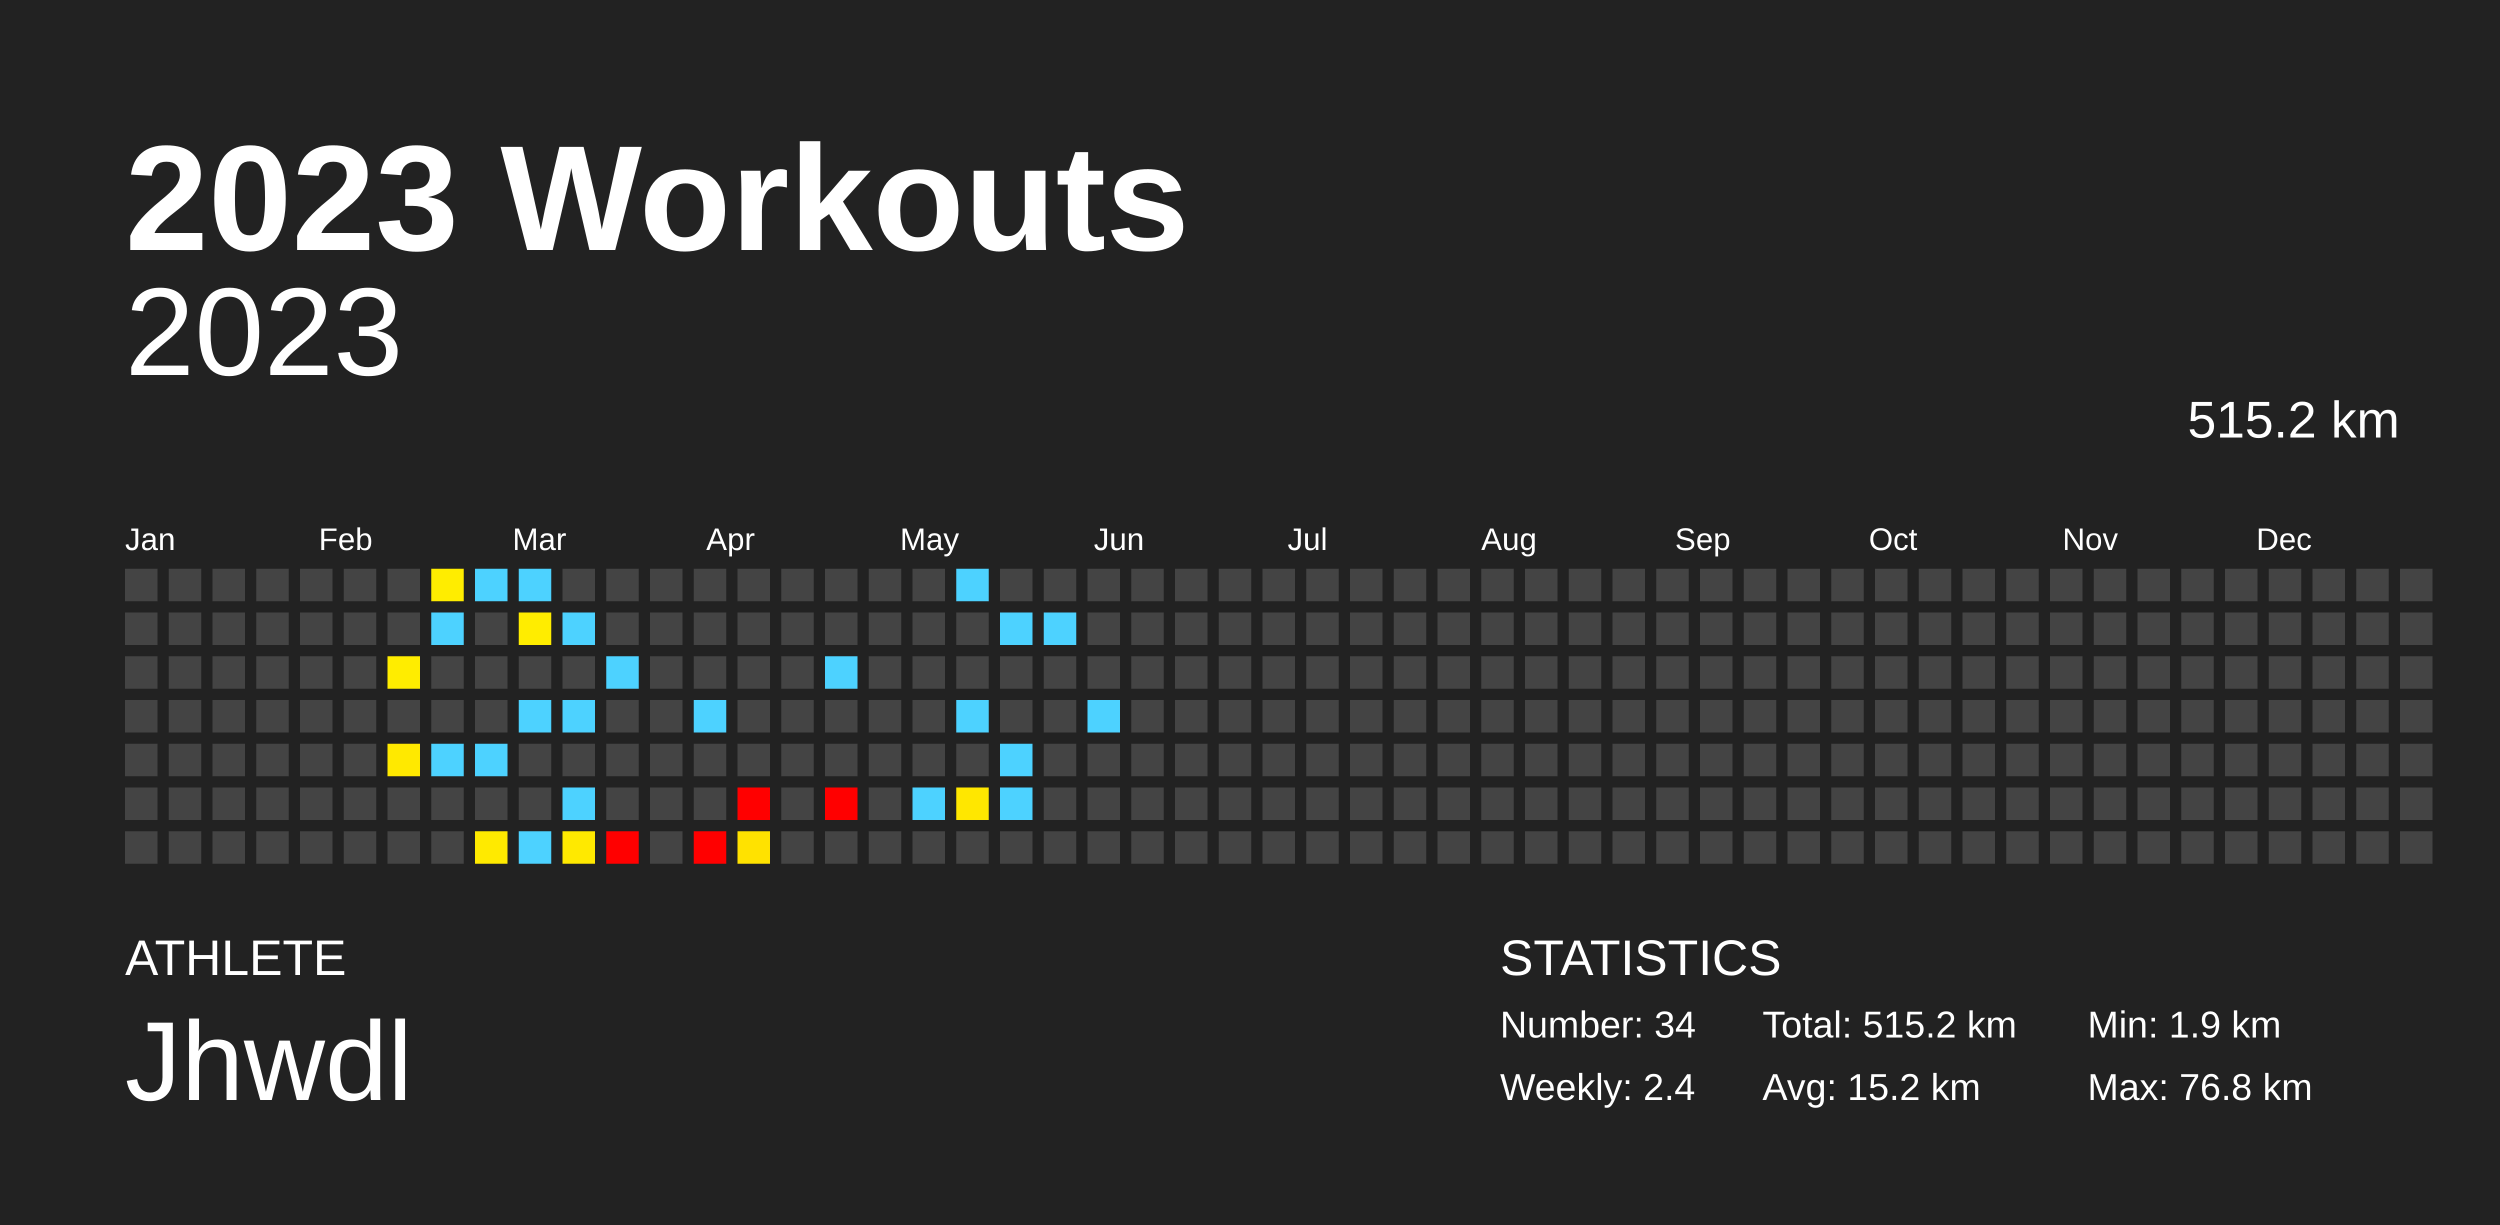
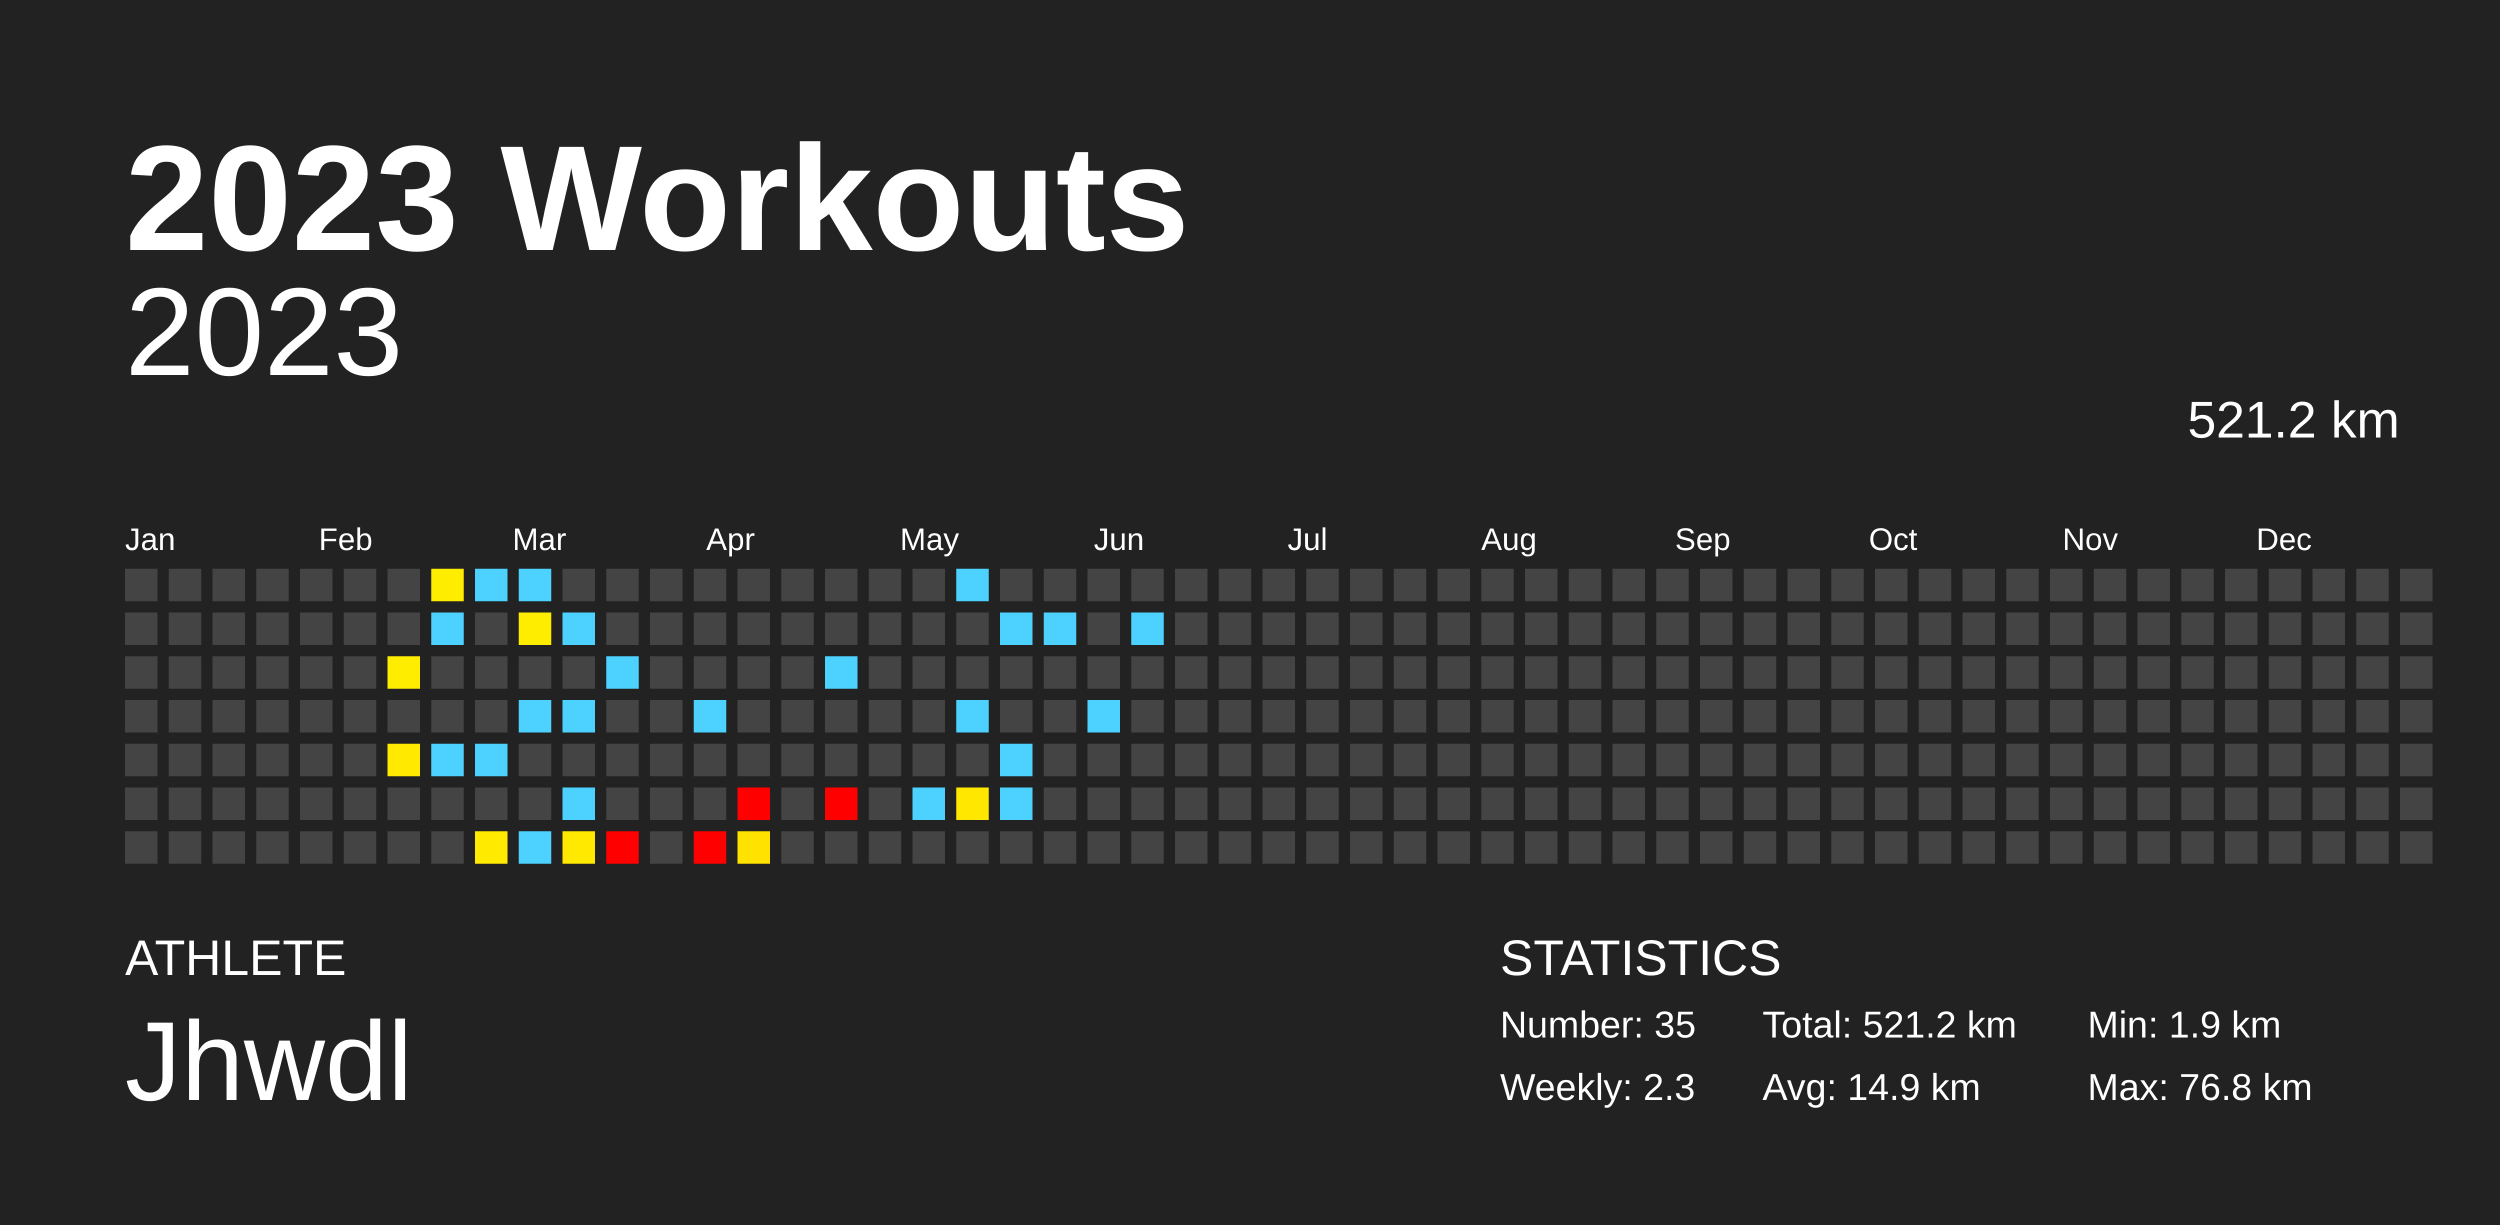
<svg xmlns="http://www.w3.org/2000/svg" baseProfile="full" height="98mm" version="1.1" viewBox="0,0,200,98" width="200mm">
  <defs />
  <rect fill="#222222" height="98" width="200" x="0" y="0" />
  <text fill="#FFFFFF" style="font-size:12px; font-family:Arial; font-weight:bold;" x="10" y="20">2023 Workouts</text>
  <text fill="#FFFFFF" style="font-size:4px; font-family:Arial" x="10" y="78">ATHLETE</text>
  <text fill="#FFFFFF" style="font-size:9px; font-family:Arial" x="10" y="88">Jhwdl</text>
  <text fill="#FFFFFF" style="font-size:4px; font-family:Arial" x="120" y="78">STATISTICS</text>
-   <text fill="#FFFFFF" style="font-size:3px; font-family:Arial" x="120" y="83">Number: 34</text>
-   <text fill="#FFFFFF" style="font-size:3px; font-family:Arial" x="120" y="88">Weekly: 2.4</text>
-   <text fill="#FFFFFF" style="font-size:3px; font-family:Arial" x="141" y="83">Total: 515.2 km</text>
-   <text fill="#FFFFFF" style="font-size:3px; font-family:Arial" x="141" y="88">Avg: 15.2 km</text>
+   <text fill="#FFFFFF" style="font-size:3px; font-family:Arial" x="120" y="83">Number: 35</text>
+   <text fill="#FFFFFF" style="font-size:3px; font-family:Arial" x="120" y="88">Weekly: 2.3</text>
+   <text fill="#FFFFFF" style="font-size:3px; font-family:Arial" x="141" y="83">Total: 521.2 km</text>
+   <text fill="#FFFFFF" style="font-size:3px; font-family:Arial" x="141" y="88">Avg: 14.9 km</text>
  <text fill="#FFFFFF" style="font-size:3px; font-family:Arial" x="167" y="83">Min: 1.9 km</text>
  <text fill="#FFFFFF" style="font-size:3px; font-family:Arial" x="167" y="88">Max: 76.8 km</text>
  <text alignment-baseline="hanging" fill="#FFFFFF" style="font-size:10.0px; font-family:Arial;" x="10" y="30">2023</text>
-   <text alignment-baseline="hanging" fill="#FFFFFF" style="font-size:4.125px; font-family:Arial;" x="175" y="35">515.2 km</text>
+   <text alignment-baseline="hanging" fill="#FFFFFF" style="font-size:4.125px; font-family:Arial;" x="175" y="35">521.2 km</text>
  <text fill="#FFFFFF" style="font-size:2.5px; font-family:Arial" x="10.0" y="44">Jan</text>
  <text fill="#FFFFFF" style="font-size:2.5px; font-family:Arial" x="25.5" y="44">Feb</text>
  <text fill="#FFFFFF" style="font-size:2.5px; font-family:Arial" x="41.0" y="44">Mar</text>
  <text fill="#FFFFFF" style="font-size:2.5px; font-family:Arial" x="56.5" y="44">Apr</text>
  <text fill="#FFFFFF" style="font-size:2.5px; font-family:Arial" x="72.0" y="44">May</text>
  <text fill="#FFFFFF" style="font-size:2.5px; font-family:Arial" x="87.5" y="44">Jun</text>
  <text fill="#FFFFFF" style="font-size:2.5px; font-family:Arial" x="103.0" y="44">Jul</text>
  <text fill="#FFFFFF" style="font-size:2.5px; font-family:Arial" x="118.5" y="44">Aug</text>
  <text fill="#FFFFFF" style="font-size:2.5px; font-family:Arial" x="134.0" y="44">Sep</text>
  <text fill="#FFFFFF" style="font-size:2.5px; font-family:Arial" x="149.5" y="44">Oct</text>
  <text fill="#FFFFFF" style="font-size:2.5px; font-family:Arial" x="165.0" y="44">Nov</text>
  <text fill="#FFFFFF" style="font-size:2.5px; font-family:Arial" x="180.5" y="44">Dec</text>
  <rect fill="#444444" height="2.6" width="2.6" x="10.0" y="45.5" />
  <rect fill="#444444" height="2.6" width="2.6" x="10.0" y="49.0" />
  <rect fill="#444444" height="2.6" width="2.6" x="10.0" y="52.5" />
  <rect fill="#444444" height="2.6" width="2.6" x="10.0" y="56.0" />
  <rect fill="#444444" height="2.6" width="2.6" x="10.0" y="59.5" />
  <rect fill="#444444" height="2.6" width="2.6" x="10.0" y="63.0" />
  <rect fill="#444444" height="2.6" width="2.6" x="10.0" y="66.5" />
  <rect fill="#444444" height="2.6" width="2.6" x="13.5" y="45.5" />
  <rect fill="#444444" height="2.6" width="2.6" x="13.5" y="49.0" />
  <rect fill="#444444" height="2.6" width="2.6" x="13.5" y="52.5" />
  <rect fill="#444444" height="2.6" width="2.6" x="13.5" y="56.0" />
  <rect fill="#444444" height="2.6" width="2.6" x="13.5" y="59.5" />
  <rect fill="#444444" height="2.6" width="2.6" x="13.5" y="63.0" />
  <rect fill="#444444" height="2.6" width="2.6" x="13.5" y="66.5" />
  <rect fill="#444444" height="2.6" width="2.6" x="17.0" y="45.5" />
  <rect fill="#444444" height="2.6" width="2.6" x="17.0" y="49.0" />
  <rect fill="#444444" height="2.6" width="2.6" x="17.0" y="52.5" />
  <rect fill="#444444" height="2.6" width="2.6" x="17.0" y="56.0" />
  <rect fill="#444444" height="2.6" width="2.6" x="17.0" y="59.5" />
  <rect fill="#444444" height="2.6" width="2.6" x="17.0" y="63.0" />
  <rect fill="#444444" height="2.6" width="2.6" x="17.0" y="66.5" />
  <rect fill="#444444" height="2.6" width="2.6" x="20.5" y="45.5" />
  <rect fill="#444444" height="2.6" width="2.6" x="20.5" y="49.0" />
  <rect fill="#444444" height="2.6" width="2.6" x="20.5" y="52.5" />
  <rect fill="#444444" height="2.6" width="2.6" x="20.5" y="56.0" />
  <rect fill="#444444" height="2.6" width="2.6" x="20.5" y="59.5" />
  <rect fill="#444444" height="2.6" width="2.6" x="20.5" y="63.0" />
  <rect fill="#444444" height="2.6" width="2.6" x="20.5" y="66.5" />
  <rect fill="#444444" height="2.6" width="2.6" x="24.0" y="45.5" />
  <rect fill="#444444" height="2.6" width="2.6" x="24.0" y="49.0" />
  <rect fill="#444444" height="2.6" width="2.6" x="24.0" y="52.5" />
  <rect fill="#444444" height="2.6" width="2.6" x="24.0" y="56.0" />
  <rect fill="#444444" height="2.6" width="2.6" x="24.0" y="59.5" />
  <rect fill="#444444" height="2.6" width="2.6" x="24.0" y="63.0" />
  <rect fill="#444444" height="2.6" width="2.6" x="24.0" y="66.5" />
  <rect fill="#444444" height="2.6" width="2.6" x="27.5" y="45.5" />
  <rect fill="#444444" height="2.6" width="2.6" x="27.5" y="49.0" />
  <rect fill="#444444" height="2.6" width="2.6" x="27.5" y="52.5" />
  <rect fill="#444444" height="2.6" width="2.6" x="27.5" y="56.0" />
  <rect fill="#444444" height="2.6" width="2.6" x="27.5" y="59.5" />
  <rect fill="#444444" height="2.6" width="2.6" x="27.5" y="63.0" />
  <rect fill="#444444" height="2.6" width="2.6" x="27.5" y="66.5" />
  <rect fill="#444444" height="2.6" width="2.6" x="31.0" y="45.5" />
  <rect fill="#444444" height="2.6" width="2.6" x="31.0" y="49.0" />
  <rect fill="#ffed00" height="2.6" width="2.6" x="31.0" y="52.5" />
  <rect fill="#444444" height="2.6" width="2.6" x="31.0" y="56.0" />
  <rect fill="#ffe900" height="2.6" width="2.6" x="31.0" y="59.5" />
  <rect fill="#444444" height="2.6" width="2.6" x="31.0" y="63.0" />
  <rect fill="#444444" height="2.6" width="2.6" x="31.0" y="66.5" />
  <rect fill="#ffed00" height="2.6" width="2.6" x="34.5" y="45.5" />
  <rect fill="#4dd2ff" height="2.6" width="2.6" x="34.5" y="49.0" />
  <rect fill="#444444" height="2.6" width="2.6" x="34.5" y="52.5" />
  <rect fill="#444444" height="2.6" width="2.6" x="34.5" y="56.0" />
  <rect fill="#4dd2ff" height="2.6" width="2.6" x="34.5" y="59.5" />
  <rect fill="#444444" height="2.6" width="2.6" x="34.5" y="63.0" />
  <rect fill="#444444" height="2.6" width="2.6" x="34.5" y="66.5" />
  <rect fill="#4dd2ff" height="2.6" width="2.6" x="38.0" y="45.5" />
  <rect fill="#444444" height="2.6" width="2.6" x="38.0" y="49.0" />
  <rect fill="#444444" height="2.6" width="2.6" x="38.0" y="52.5" />
  <rect fill="#444444" height="2.6" width="2.6" x="38.0" y="56.0" />
  <rect fill="#4dd2ff" height="2.6" width="2.6" x="38.0" y="59.5" />
  <rect fill="#444444" height="2.6" width="2.6" x="38.0" y="63.0" />
  <rect fill="#ffea00" height="2.6" width="2.6" x="38.0" y="66.5" />
  <rect fill="#4dd2ff" height="2.6" width="2.6" x="41.5" y="45.5" />
  <rect fill="#ffed00" height="2.6" width="2.6" x="41.5" y="49.0" />
  <rect fill="#444444" height="2.6" width="2.6" x="41.5" y="52.5" />
  <rect fill="#4dd2ff" height="2.6" width="2.6" x="41.5" y="56.0" />
  <rect fill="#444444" height="2.6" width="2.6" x="41.5" y="59.5" />
  <rect fill="#444444" height="2.6" width="2.6" x="41.5" y="63.0" />
  <rect fill="#4dd2ff" height="2.6" width="2.6" x="41.5" y="66.5" />
  <rect fill="#444444" height="2.6" width="2.6" x="45.0" y="45.5" />
  <rect fill="#4dd2ff" height="2.6" width="2.6" x="45.0" y="49.0" />
  <rect fill="#444444" height="2.6" width="2.6" x="45.0" y="52.5" />
  <rect fill="#4dd2ff" height="2.6" width="2.6" x="45.0" y="56.0" />
  <rect fill="#444444" height="2.6" width="2.6" x="45.0" y="59.5" />
  <rect fill="#4dd2ff" height="2.6" width="2.6" x="45.0" y="63.0" />
  <rect fill="#ffe900" height="2.6" width="2.6" x="45.0" y="66.5" />
  <rect fill="#444444" height="2.6" width="2.6" x="48.5" y="45.5" />
  <rect fill="#444444" height="2.6" width="2.6" x="48.5" y="49.0" />
  <rect fill="#4dd2ff" height="2.6" width="2.6" x="48.5" y="52.5" />
  <rect fill="#444444" height="2.6" width="2.6" x="48.5" y="56.0" />
  <rect fill="#444444" height="2.6" width="2.6" x="48.5" y="59.5" />
  <rect fill="#444444" height="2.6" width="2.6" x="48.5" y="63.0" />
  <rect fill="red" height="2.6" width="2.6" x="48.5" y="66.5" />
  <rect fill="#444444" height="2.6" width="2.6" x="52.0" y="45.5" />
  <rect fill="#444444" height="2.6" width="2.6" x="52.0" y="49.0" />
  <rect fill="#444444" height="2.6" width="2.6" x="52.0" y="52.5" />
  <rect fill="#444444" height="2.6" width="2.6" x="52.0" y="56.0" />
  <rect fill="#444444" height="2.6" width="2.6" x="52.0" y="59.5" />
  <rect fill="#444444" height="2.6" width="2.6" x="52.0" y="63.0" />
  <rect fill="#444444" height="2.6" width="2.6" x="52.0" y="66.5" />
  <rect fill="#444444" height="2.6" width="2.6" x="55.5" y="45.5" />
  <rect fill="#444444" height="2.6" width="2.6" x="55.5" y="49.0" />
  <rect fill="#444444" height="2.6" width="2.6" x="55.5" y="52.5" />
  <rect fill="#4dd2ff" height="2.6" width="2.6" x="55.5" y="56.0" />
  <rect fill="#444444" height="2.6" width="2.6" x="55.5" y="59.5" />
  <rect fill="#444444" height="2.6" width="2.6" x="55.5" y="63.0" />
  <rect fill="red" height="2.6" width="2.6" x="55.5" y="66.5" />
  <rect fill="#444444" height="2.6" width="2.6" x="59.0" y="45.5" />
  <rect fill="#444444" height="2.6" width="2.6" x="59.0" y="49.0" />
  <rect fill="#444444" height="2.6" width="2.6" x="59.0" y="52.5" />
  <rect fill="#444444" height="2.6" width="2.6" x="59.0" y="56.0" />
  <rect fill="#444444" height="2.6" width="2.6" x="59.0" y="59.5" />
  <rect fill="red" height="2.6" width="2.6" x="59.0" y="63.0" />
  <rect fill="#ffe200" height="2.6" width="2.6" x="59.0" y="66.5" />
  <rect fill="#444444" height="2.6" width="2.6" x="62.5" y="45.5" />
  <rect fill="#444444" height="2.6" width="2.6" x="62.5" y="49.0" />
  <rect fill="#444444" height="2.6" width="2.6" x="62.5" y="52.5" />
  <rect fill="#444444" height="2.6" width="2.6" x="62.5" y="56.0" />
  <rect fill="#444444" height="2.6" width="2.6" x="62.5" y="59.5" />
  <rect fill="#444444" height="2.6" width="2.6" x="62.5" y="63.0" />
  <rect fill="#444444" height="2.6" width="2.6" x="62.5" y="66.5" />
  <rect fill="#444444" height="2.6" width="2.6" x="66.0" y="45.5" />
  <rect fill="#444444" height="2.6" width="2.6" x="66.0" y="49.0" />
  <rect fill="#4dd2ff" height="2.6" width="2.6" x="66.0" y="52.5" />
  <rect fill="#444444" height="2.6" width="2.6" x="66.0" y="56.0" />
  <rect fill="#444444" height="2.6" width="2.6" x="66.0" y="59.5" />
  <rect fill="red" height="2.6" width="2.6" x="66.0" y="63.0" />
  <rect fill="#444444" height="2.6" width="2.6" x="66.0" y="66.5" />
  <rect fill="#444444" height="2.6" width="2.6" x="69.5" y="45.5" />
  <rect fill="#444444" height="2.6" width="2.6" x="69.5" y="49.0" />
  <rect fill="#444444" height="2.6" width="2.6" x="69.5" y="52.5" />
  <rect fill="#444444" height="2.6" width="2.6" x="69.5" y="56.0" />
  <rect fill="#444444" height="2.6" width="2.6" x="69.5" y="59.5" />
  <rect fill="#444444" height="2.6" width="2.6" x="69.5" y="63.0" />
  <rect fill="#444444" height="2.6" width="2.6" x="69.5" y="66.5" />
  <rect fill="#444444" height="2.6" width="2.6" x="73.0" y="45.5" />
  <rect fill="#444444" height="2.6" width="2.6" x="73.0" y="49.0" />
  <rect fill="#444444" height="2.6" width="2.6" x="73.0" y="52.5" />
  <rect fill="#444444" height="2.6" width="2.6" x="73.0" y="56.0" />
  <rect fill="#444444" height="2.6" width="2.6" x="73.0" y="59.5" />
  <rect fill="#4dd2ff" height="2.6" width="2.6" x="73.0" y="63.0" />
  <rect fill="#444444" height="2.6" width="2.6" x="73.0" y="66.5" />
  <rect fill="#4dd2ff" height="2.6" width="2.6" x="76.5" y="45.5" />
  <rect fill="#444444" height="2.6" width="2.6" x="76.5" y="49.0" />
  <rect fill="#444444" height="2.6" width="2.6" x="76.5" y="52.5" />
  <rect fill="#4dd2ff" height="2.6" width="2.6" x="76.5" y="56.0" />
  <rect fill="#444444" height="2.6" width="2.6" x="76.5" y="59.5" />
  <rect fill="#ffe700" height="2.6" width="2.6" x="76.5" y="63.0" />
  <rect fill="#444444" height="2.6" width="2.6" x="76.5" y="66.5" />
  <rect fill="#444444" height="2.6" width="2.6" x="80.0" y="45.5" />
  <rect fill="#4dd2ff" height="2.6" width="2.6" x="80.0" y="49.0" />
  <rect fill="#444444" height="2.6" width="2.6" x="80.0" y="52.5" />
  <rect fill="#444444" height="2.6" width="2.6" x="80.0" y="56.0" />
  <rect fill="#4dd2ff" height="2.6" width="2.6" x="80.0" y="59.5" />
  <rect fill="#4dd2ff" height="2.6" width="2.6" x="80.0" y="63.0" />
  <rect fill="#444444" height="2.6" width="2.6" x="80.0" y="66.5" />
  <rect fill="#444444" height="2.6" width="2.6" x="83.5" y="45.5" />
  <rect fill="#4dd2ff" height="2.6" width="2.6" x="83.5" y="49.0" />
  <rect fill="#444444" height="2.6" width="2.6" x="83.5" y="52.5" />
  <rect fill="#444444" height="2.6" width="2.6" x="83.5" y="56.0" />
  <rect fill="#444444" height="2.6" width="2.6" x="83.5" y="59.5" />
  <rect fill="#444444" height="2.6" width="2.6" x="83.5" y="63.0" />
  <rect fill="#444444" height="2.6" width="2.6" x="83.5" y="66.5" />
  <rect fill="#444444" height="2.6" width="2.6" x="87.0" y="45.5" />
  <rect fill="#444444" height="2.6" width="2.6" x="87.0" y="49.0" />
  <rect fill="#444444" height="2.6" width="2.6" x="87.0" y="52.5" />
  <rect fill="#4dd2ff" height="2.6" width="2.6" x="87.0" y="56.0" />
  <rect fill="#444444" height="2.6" width="2.6" x="87.0" y="59.5" />
  <rect fill="#444444" height="2.6" width="2.6" x="87.0" y="63.0" />
  <rect fill="#444444" height="2.6" width="2.6" x="87.0" y="66.5" />
  <rect fill="#444444" height="2.6" width="2.6" x="90.5" y="45.5" />
-   <rect fill="#444444" height="2.6" width="2.6" x="90.5" y="49.0" />
+   <rect fill="#4dd2ff" height="2.6" width="2.6" x="90.5" y="49.0" />
  <rect fill="#444444" height="2.6" width="2.6" x="90.5" y="52.5" />
  <rect fill="#444444" height="2.6" width="2.6" x="90.5" y="56.0" />
  <rect fill="#444444" height="2.6" width="2.6" x="90.5" y="59.5" />
  <rect fill="#444444" height="2.6" width="2.6" x="90.5" y="63.0" />
  <rect fill="#444444" height="2.6" width="2.6" x="90.5" y="66.5" />
  <rect fill="#444444" height="2.6" width="2.6" x="94.0" y="45.5" />
  <rect fill="#444444" height="2.6" width="2.6" x="94.0" y="49.0" />
  <rect fill="#444444" height="2.6" width="2.6" x="94.0" y="52.5" />
  <rect fill="#444444" height="2.6" width="2.6" x="94.0" y="56.0" />
  <rect fill="#444444" height="2.6" width="2.6" x="94.0" y="59.5" />
  <rect fill="#444444" height="2.6" width="2.6" x="94.0" y="63.0" />
  <rect fill="#444444" height="2.6" width="2.6" x="94.0" y="66.5" />
  <rect fill="#444444" height="2.6" width="2.6" x="97.5" y="45.5" />
  <rect fill="#444444" height="2.6" width="2.6" x="97.5" y="49.0" />
  <rect fill="#444444" height="2.6" width="2.6" x="97.5" y="52.5" />
  <rect fill="#444444" height="2.6" width="2.6" x="97.5" y="56.0" />
  <rect fill="#444444" height="2.6" width="2.6" x="97.5" y="59.5" />
  <rect fill="#444444" height="2.6" width="2.6" x="97.5" y="63.0" />
  <rect fill="#444444" height="2.6" width="2.6" x="97.5" y="66.5" />
  <rect fill="#444444" height="2.6" width="2.6" x="101.0" y="45.5" />
  <rect fill="#444444" height="2.6" width="2.6" x="101.0" y="49.0" />
  <rect fill="#444444" height="2.6" width="2.6" x="101.0" y="52.5" />
  <rect fill="#444444" height="2.6" width="2.6" x="101.0" y="56.0" />
  <rect fill="#444444" height="2.6" width="2.6" x="101.0" y="59.5" />
  <rect fill="#444444" height="2.6" width="2.6" x="101.0" y="63.0" />
  <rect fill="#444444" height="2.6" width="2.6" x="101.0" y="66.5" />
  <rect fill="#444444" height="2.6" width="2.6" x="104.5" y="45.5" />
  <rect fill="#444444" height="2.6" width="2.6" x="104.5" y="49.0" />
  <rect fill="#444444" height="2.6" width="2.6" x="104.5" y="52.5" />
  <rect fill="#444444" height="2.6" width="2.6" x="104.5" y="56.0" />
  <rect fill="#444444" height="2.6" width="2.6" x="104.5" y="59.5" />
  <rect fill="#444444" height="2.6" width="2.6" x="104.5" y="63.0" />
  <rect fill="#444444" height="2.6" width="2.6" x="104.5" y="66.5" />
  <rect fill="#444444" height="2.6" width="2.6" x="108.0" y="45.5" />
  <rect fill="#444444" height="2.6" width="2.6" x="108.0" y="49.0" />
  <rect fill="#444444" height="2.6" width="2.6" x="108.0" y="52.5" />
  <rect fill="#444444" height="2.6" width="2.6" x="108.0" y="56.0" />
  <rect fill="#444444" height="2.6" width="2.6" x="108.0" y="59.5" />
  <rect fill="#444444" height="2.6" width="2.6" x="108.0" y="63.0" />
  <rect fill="#444444" height="2.6" width="2.6" x="108.0" y="66.5" />
  <rect fill="#444444" height="2.6" width="2.6" x="111.5" y="45.5" />
  <rect fill="#444444" height="2.6" width="2.6" x="111.5" y="49.0" />
  <rect fill="#444444" height="2.6" width="2.6" x="111.5" y="52.5" />
  <rect fill="#444444" height="2.6" width="2.6" x="111.5" y="56.0" />
  <rect fill="#444444" height="2.6" width="2.6" x="111.5" y="59.5" />
  <rect fill="#444444" height="2.6" width="2.6" x="111.5" y="63.0" />
  <rect fill="#444444" height="2.6" width="2.6" x="111.5" y="66.5" />
  <rect fill="#444444" height="2.6" width="2.6" x="115.0" y="45.5" />
  <rect fill="#444444" height="2.6" width="2.6" x="115.0" y="49.0" />
  <rect fill="#444444" height="2.6" width="2.6" x="115.0" y="52.5" />
  <rect fill="#444444" height="2.6" width="2.6" x="115.0" y="56.0" />
  <rect fill="#444444" height="2.6" width="2.6" x="115.0" y="59.5" />
  <rect fill="#444444" height="2.6" width="2.6" x="115.0" y="63.0" />
  <rect fill="#444444" height="2.6" width="2.6" x="115.0" y="66.5" />
  <rect fill="#444444" height="2.6" width="2.6" x="118.5" y="45.5" />
  <rect fill="#444444" height="2.6" width="2.6" x="118.5" y="49.0" />
  <rect fill="#444444" height="2.6" width="2.6" x="118.5" y="52.5" />
  <rect fill="#444444" height="2.6" width="2.6" x="118.5" y="56.0" />
  <rect fill="#444444" height="2.6" width="2.6" x="118.5" y="59.5" />
  <rect fill="#444444" height="2.6" width="2.6" x="118.5" y="63.0" />
  <rect fill="#444444" height="2.6" width="2.6" x="118.5" y="66.5" />
  <rect fill="#444444" height="2.6" width="2.6" x="122.0" y="45.5" />
  <rect fill="#444444" height="2.6" width="2.6" x="122.0" y="49.0" />
  <rect fill="#444444" height="2.6" width="2.6" x="122.0" y="52.5" />
  <rect fill="#444444" height="2.6" width="2.6" x="122.0" y="56.0" />
  <rect fill="#444444" height="2.6" width="2.6" x="122.0" y="59.5" />
  <rect fill="#444444" height="2.6" width="2.6" x="122.0" y="63.0" />
  <rect fill="#444444" height="2.6" width="2.6" x="122.0" y="66.5" />
  <rect fill="#444444" height="2.6" width="2.6" x="125.5" y="45.5" />
  <rect fill="#444444" height="2.6" width="2.6" x="125.5" y="49.0" />
  <rect fill="#444444" height="2.6" width="2.6" x="125.5" y="52.5" />
  <rect fill="#444444" height="2.6" width="2.6" x="125.5" y="56.0" />
  <rect fill="#444444" height="2.6" width="2.6" x="125.5" y="59.5" />
  <rect fill="#444444" height="2.6" width="2.6" x="125.5" y="63.0" />
  <rect fill="#444444" height="2.6" width="2.6" x="125.5" y="66.5" />
  <rect fill="#444444" height="2.6" width="2.6" x="129.0" y="45.5" />
  <rect fill="#444444" height="2.6" width="2.6" x="129.0" y="49.0" />
  <rect fill="#444444" height="2.6" width="2.6" x="129.0" y="52.5" />
  <rect fill="#444444" height="2.6" width="2.6" x="129.0" y="56.0" />
  <rect fill="#444444" height="2.6" width="2.6" x="129.0" y="59.5" />
  <rect fill="#444444" height="2.6" width="2.6" x="129.0" y="63.0" />
  <rect fill="#444444" height="2.6" width="2.6" x="129.0" y="66.5" />
  <rect fill="#444444" height="2.6" width="2.6" x="132.5" y="45.5" />
  <rect fill="#444444" height="2.6" width="2.6" x="132.5" y="49.0" />
  <rect fill="#444444" height="2.6" width="2.6" x="132.5" y="52.5" />
  <rect fill="#444444" height="2.6" width="2.6" x="132.5" y="56.0" />
  <rect fill="#444444" height="2.6" width="2.6" x="132.5" y="59.5" />
  <rect fill="#444444" height="2.6" width="2.6" x="132.5" y="63.0" />
  <rect fill="#444444" height="2.6" width="2.6" x="132.5" y="66.5" />
  <rect fill="#444444" height="2.6" width="2.6" x="136.0" y="45.5" />
  <rect fill="#444444" height="2.6" width="2.6" x="136.0" y="49.0" />
  <rect fill="#444444" height="2.6" width="2.6" x="136.0" y="52.5" />
  <rect fill="#444444" height="2.6" width="2.6" x="136.0" y="56.0" />
  <rect fill="#444444" height="2.6" width="2.6" x="136.0" y="59.5" />
  <rect fill="#444444" height="2.6" width="2.6" x="136.0" y="63.0" />
  <rect fill="#444444" height="2.6" width="2.6" x="136.0" y="66.5" />
  <rect fill="#444444" height="2.6" width="2.6" x="139.5" y="45.5" />
  <rect fill="#444444" height="2.6" width="2.6" x="139.5" y="49.0" />
  <rect fill="#444444" height="2.6" width="2.6" x="139.5" y="52.5" />
  <rect fill="#444444" height="2.6" width="2.6" x="139.5" y="56.0" />
  <rect fill="#444444" height="2.6" width="2.6" x="139.5" y="59.5" />
  <rect fill="#444444" height="2.6" width="2.6" x="139.5" y="63.0" />
  <rect fill="#444444" height="2.6" width="2.6" x="139.5" y="66.5" />
  <rect fill="#444444" height="2.6" width="2.6" x="143.0" y="45.5" />
  <rect fill="#444444" height="2.6" width="2.6" x="143.0" y="49.0" />
  <rect fill="#444444" height="2.6" width="2.6" x="143.0" y="52.5" />
  <rect fill="#444444" height="2.6" width="2.6" x="143.0" y="56.0" />
  <rect fill="#444444" height="2.6" width="2.6" x="143.0" y="59.5" />
  <rect fill="#444444" height="2.6" width="2.6" x="143.0" y="63.0" />
  <rect fill="#444444" height="2.6" width="2.6" x="143.0" y="66.5" />
  <rect fill="#444444" height="2.6" width="2.6" x="146.5" y="45.5" />
  <rect fill="#444444" height="2.6" width="2.6" x="146.5" y="49.0" />
  <rect fill="#444444" height="2.6" width="2.6" x="146.5" y="52.5" />
  <rect fill="#444444" height="2.6" width="2.6" x="146.5" y="56.0" />
  <rect fill="#444444" height="2.6" width="2.6" x="146.5" y="59.5" />
  <rect fill="#444444" height="2.6" width="2.6" x="146.5" y="63.0" />
  <rect fill="#444444" height="2.6" width="2.6" x="146.5" y="66.5" />
  <rect fill="#444444" height="2.6" width="2.6" x="150.0" y="45.5" />
  <rect fill="#444444" height="2.6" width="2.6" x="150.0" y="49.0" />
  <rect fill="#444444" height="2.6" width="2.6" x="150.0" y="52.5" />
  <rect fill="#444444" height="2.6" width="2.6" x="150.0" y="56.0" />
  <rect fill="#444444" height="2.6" width="2.6" x="150.0" y="59.5" />
  <rect fill="#444444" height="2.6" width="2.6" x="150.0" y="63.0" />
  <rect fill="#444444" height="2.6" width="2.6" x="150.0" y="66.5" />
  <rect fill="#444444" height="2.6" width="2.6" x="153.5" y="45.5" />
  <rect fill="#444444" height="2.6" width="2.6" x="153.5" y="49.0" />
  <rect fill="#444444" height="2.6" width="2.6" x="153.5" y="52.5" />
  <rect fill="#444444" height="2.6" width="2.6" x="153.5" y="56.0" />
  <rect fill="#444444" height="2.6" width="2.6" x="153.5" y="59.5" />
  <rect fill="#444444" height="2.6" width="2.6" x="153.5" y="63.0" />
  <rect fill="#444444" height="2.6" width="2.6" x="153.5" y="66.5" />
  <rect fill="#444444" height="2.6" width="2.6" x="157.0" y="45.5" />
  <rect fill="#444444" height="2.6" width="2.6" x="157.0" y="49.0" />
  <rect fill="#444444" height="2.6" width="2.6" x="157.0" y="52.5" />
  <rect fill="#444444" height="2.6" width="2.6" x="157.0" y="56.0" />
  <rect fill="#444444" height="2.6" width="2.6" x="157.0" y="59.5" />
  <rect fill="#444444" height="2.6" width="2.6" x="157.0" y="63.0" />
  <rect fill="#444444" height="2.6" width="2.6" x="157.0" y="66.5" />
  <rect fill="#444444" height="2.6" width="2.6" x="160.5" y="45.5" />
  <rect fill="#444444" height="2.6" width="2.6" x="160.5" y="49.0" />
  <rect fill="#444444" height="2.6" width="2.6" x="160.5" y="52.5" />
  <rect fill="#444444" height="2.6" width="2.6" x="160.5" y="56.0" />
  <rect fill="#444444" height="2.6" width="2.6" x="160.5" y="59.5" />
  <rect fill="#444444" height="2.6" width="2.6" x="160.5" y="63.0" />
  <rect fill="#444444" height="2.6" width="2.6" x="160.5" y="66.5" />
  <rect fill="#444444" height="2.6" width="2.6" x="164.0" y="45.5" />
  <rect fill="#444444" height="2.6" width="2.6" x="164.0" y="49.0" />
  <rect fill="#444444" height="2.6" width="2.6" x="164.0" y="52.5" />
  <rect fill="#444444" height="2.6" width="2.6" x="164.0" y="56.0" />
  <rect fill="#444444" height="2.6" width="2.6" x="164.0" y="59.5" />
  <rect fill="#444444" height="2.6" width="2.6" x="164.0" y="63.0" />
  <rect fill="#444444" height="2.6" width="2.6" x="164.0" y="66.5" />
  <rect fill="#444444" height="2.6" width="2.6" x="167.5" y="45.5" />
  <rect fill="#444444" height="2.6" width="2.6" x="167.5" y="49.0" />
  <rect fill="#444444" height="2.6" width="2.6" x="167.5" y="52.5" />
  <rect fill="#444444" height="2.6" width="2.6" x="167.5" y="56.0" />
  <rect fill="#444444" height="2.6" width="2.6" x="167.5" y="59.5" />
  <rect fill="#444444" height="2.6" width="2.6" x="167.5" y="63.0" />
  <rect fill="#444444" height="2.6" width="2.6" x="167.5" y="66.5" />
  <rect fill="#444444" height="2.6" width="2.6" x="171.0" y="45.5" />
  <rect fill="#444444" height="2.6" width="2.6" x="171.0" y="49.0" />
  <rect fill="#444444" height="2.6" width="2.6" x="171.0" y="52.5" />
  <rect fill="#444444" height="2.6" width="2.6" x="171.0" y="56.0" />
  <rect fill="#444444" height="2.6" width="2.6" x="171.0" y="59.5" />
  <rect fill="#444444" height="2.6" width="2.6" x="171.0" y="63.0" />
  <rect fill="#444444" height="2.6" width="2.6" x="171.0" y="66.5" />
  <rect fill="#444444" height="2.6" width="2.6" x="174.5" y="45.5" />
  <rect fill="#444444" height="2.6" width="2.6" x="174.5" y="49.0" />
  <rect fill="#444444" height="2.6" width="2.6" x="174.5" y="52.5" />
  <rect fill="#444444" height="2.6" width="2.6" x="174.5" y="56.0" />
  <rect fill="#444444" height="2.6" width="2.6" x="174.5" y="59.5" />
  <rect fill="#444444" height="2.6" width="2.6" x="174.5" y="63.0" />
  <rect fill="#444444" height="2.6" width="2.6" x="174.5" y="66.5" />
  <rect fill="#444444" height="2.6" width="2.6" x="178.0" y="45.5" />
  <rect fill="#444444" height="2.6" width="2.6" x="178.0" y="49.0" />
  <rect fill="#444444" height="2.6" width="2.6" x="178.0" y="52.5" />
  <rect fill="#444444" height="2.6" width="2.6" x="178.0" y="56.0" />
  <rect fill="#444444" height="2.6" width="2.6" x="178.0" y="59.5" />
  <rect fill="#444444" height="2.6" width="2.6" x="178.0" y="63.0" />
  <rect fill="#444444" height="2.6" width="2.6" x="178.0" y="66.5" />
  <rect fill="#444444" height="2.6" width="2.6" x="181.5" y="45.5" />
  <rect fill="#444444" height="2.6" width="2.6" x="181.5" y="49.0" />
  <rect fill="#444444" height="2.6" width="2.6" x="181.5" y="52.5" />
  <rect fill="#444444" height="2.6" width="2.6" x="181.5" y="56.0" />
  <rect fill="#444444" height="2.6" width="2.6" x="181.5" y="59.5" />
  <rect fill="#444444" height="2.6" width="2.6" x="181.5" y="63.0" />
  <rect fill="#444444" height="2.6" width="2.6" x="181.5" y="66.5" />
  <rect fill="#444444" height="2.6" width="2.6" x="185.0" y="45.5" />
  <rect fill="#444444" height="2.6" width="2.6" x="185.0" y="49.0" />
  <rect fill="#444444" height="2.6" width="2.6" x="185.0" y="52.5" />
  <rect fill="#444444" height="2.6" width="2.6" x="185.0" y="56.0" />
  <rect fill="#444444" height="2.6" width="2.6" x="185.0" y="59.5" />
  <rect fill="#444444" height="2.6" width="2.6" x="185.0" y="63.0" />
  <rect fill="#444444" height="2.6" width="2.6" x="185.0" y="66.5" />
  <rect fill="#444444" height="2.6" width="2.6" x="188.5" y="45.5" />
  <rect fill="#444444" height="2.6" width="2.6" x="188.5" y="49.0" />
  <rect fill="#444444" height="2.6" width="2.6" x="188.5" y="52.5" />
  <rect fill="#444444" height="2.6" width="2.6" x="188.5" y="56.0" />
  <rect fill="#444444" height="2.6" width="2.6" x="188.5" y="59.5" />
  <rect fill="#444444" height="2.6" width="2.6" x="188.5" y="63.0" />
  <rect fill="#444444" height="2.6" width="2.6" x="188.5" y="66.5" />
  <rect fill="#444444" height="2.6" width="2.6" x="192.0" y="45.5" />
  <rect fill="#444444" height="2.6" width="2.6" x="192.0" y="49.0" />
  <rect fill="#444444" height="2.6" width="2.6" x="192.0" y="52.5" />
  <rect fill="#444444" height="2.6" width="2.6" x="192.0" y="56.0" />
  <rect fill="#444444" height="2.6" width="2.6" x="192.0" y="59.5" />
  <rect fill="#444444" height="2.6" width="2.6" x="192.0" y="63.0" />
  <rect fill="#444444" height="2.6" width="2.6" x="192.0" y="66.5" />
</svg>
